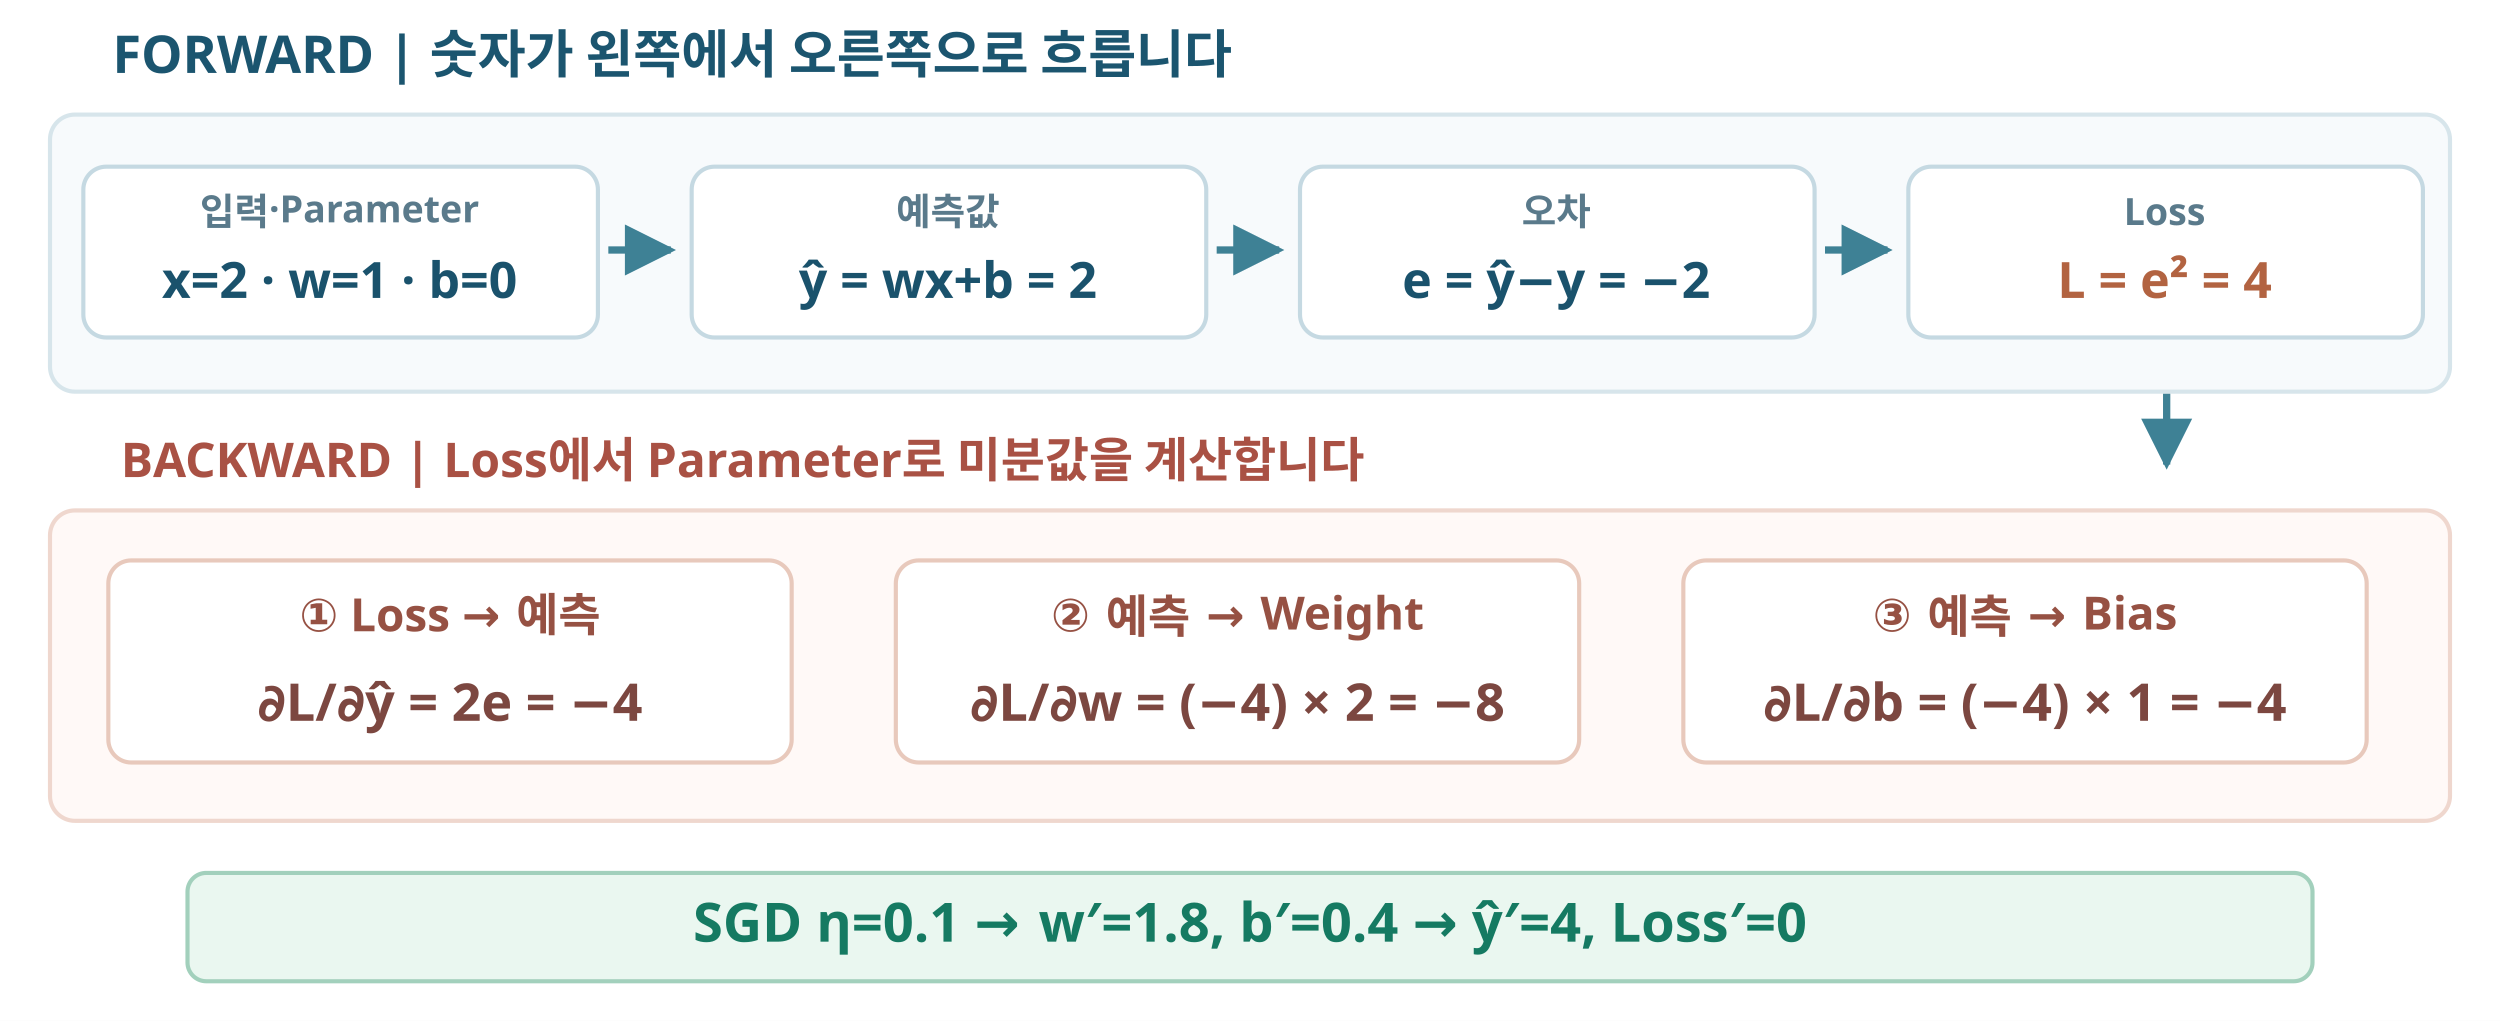
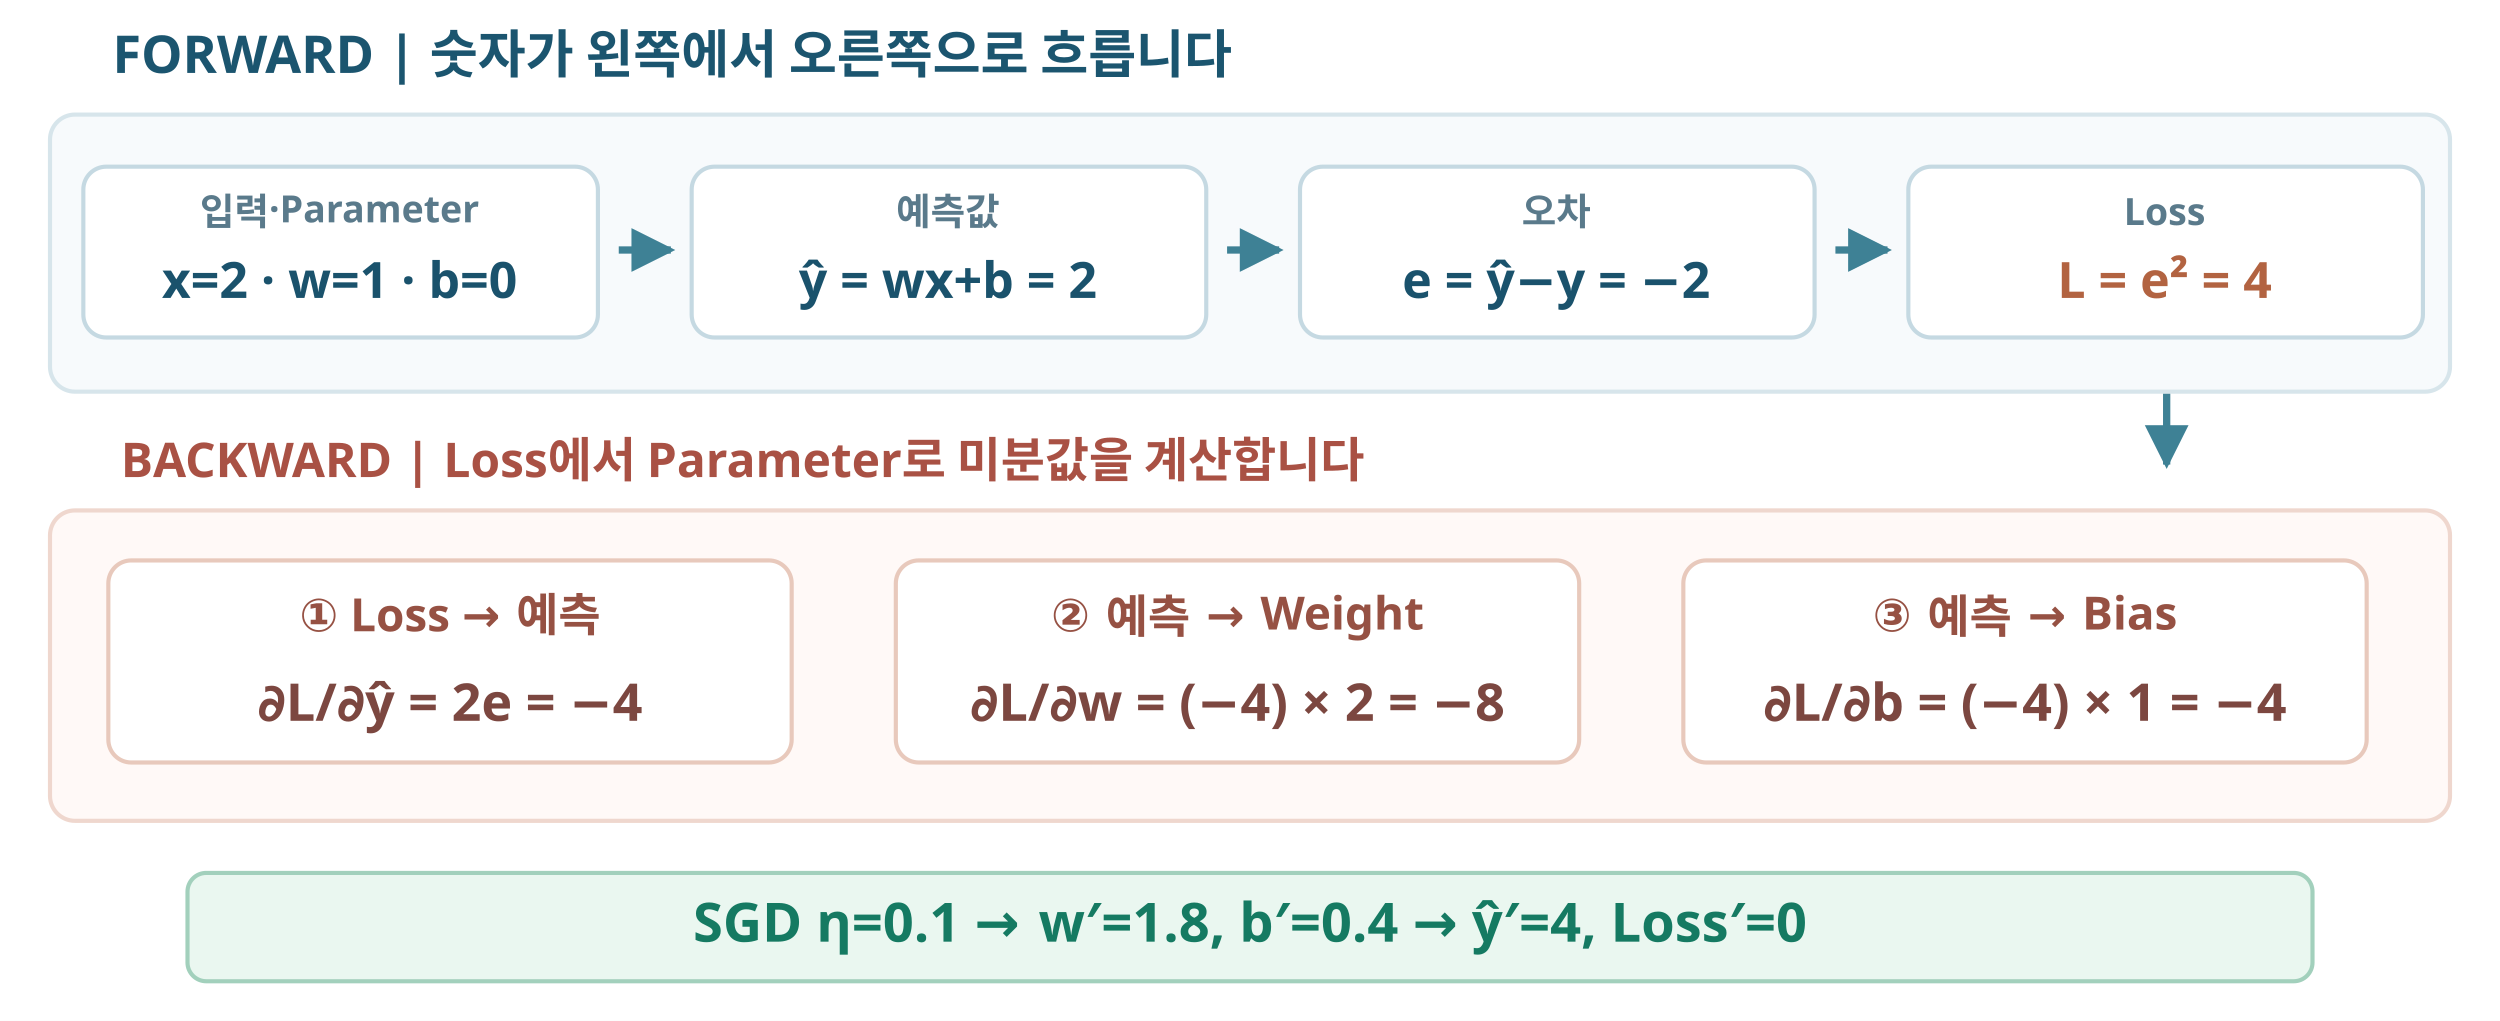
<svg xmlns="http://www.w3.org/2000/svg" width="1200" height="490" viewBox="0 0 1200 490" role="img" aria-label="Forward Backward 계산 그래프로 x 2 y 4 w 1 b 0 Loss 4와 Chain Rule gradients dw -8 db -4 및 SGD 후 loss 0">
  <defs>
-     <marker id="arrow" viewBox="0 0 10 10" markerWidth="7" markerHeight="7" refX="9" refY="5" orient="auto">
+     <marker id="arrow" viewBox="0 0 10 10" markerWidth="6" markerHeight="6" refX="9" refY="5" orient="auto">
      <path d="M0 0L10 5L0 10Z" fill="#3e8195" />
    </marker>
-     <marker id="greenArrow" viewBox="0 0 10 10" markerWidth="7" markerHeight="7" refX="9" refY="5" orient="auto">
+     <marker id="greenArrow" viewBox="0 0 10 10" markerWidth="6" markerHeight="6" refX="9" refY="5" orient="auto">
      <path d="M0 0L10 5L0 10Z" fill="#18846c" />
    </marker>
  </defs>
  <rect width="1200" height="490" fill="#fff" />
  <text x="54" y="35" text-anchor="start" font-family="Noto Sans KR,Malgun Gothic,sans-serif" font-size="25" font-weight="780" fill="#1b556f">FORWARD  |  숫자가 왼쪽에서 오른쪽으로 흐릅니다</text>
  <rect x="24" y="55" width="1152" height="133" rx="12" fill="#f7fafc" stroke="#d7e5eb" stroke-width="2" />
  <rect x="40" y="80" width="247" height="82" rx="11" fill="#fff" stroke="#c5d9e2" stroke-width="2" />
  <text x="163" y="108" text-anchor="middle" font-family="Noto Sans KR,Malgun Gothic,sans-serif" font-size="18" font-weight="650" fill="#5a7a8b">입력·Parameter</text>
  <text x="163" y="143" text-anchor="middle" font-family="Noto Sans KR,Malgun Gothic,sans-serif" font-size="24" font-weight="750" fill="#1a526c">x=2  ·  w=1  ·  b=0</text>
-   <path d="M292 120 L322 120" fill="none" stroke="#3e8195" stroke-width="3.5" marker-end="url(#arrow)" />
+   <path d="M297 120 L322 120" fill="none" stroke="#3e8195" stroke-width="3.5" marker-end="url(#arrow)" />
  <rect x="332" y="80" width="247" height="82" rx="11" fill="#fff" stroke="#c5d9e2" stroke-width="2" />
  <text x="455" y="108" text-anchor="middle" font-family="Noto Sans KR,Malgun Gothic,sans-serif" font-size="18" font-weight="650" fill="#5a7a8b">예측값</text>
  <text x="455" y="143" text-anchor="middle" font-family="Noto Sans KR,Malgun Gothic,sans-serif" font-size="24" font-weight="750" fill="#1a526c">ŷ = wx+b = 2</text>
-   <path d="M584 120 L614 120" fill="none" stroke="#3e8195" stroke-width="3.5" marker-end="url(#arrow)" />
+   <path d="M589 120 L614 120" fill="none" stroke="#3e8195" stroke-width="3.5" marker-end="url(#arrow)" />
  <rect x="624" y="80" width="247" height="82" rx="11" fill="#fff" stroke="#c5d9e2" stroke-width="2" />
  <text x="747" y="108" text-anchor="middle" font-family="Noto Sans KR,Malgun Gothic,sans-serif" font-size="18" font-weight="650" fill="#5a7a8b">오차</text>
  <text x="747" y="143" text-anchor="middle" font-family="Noto Sans KR,Malgun Gothic,sans-serif" font-size="24" font-weight="750" fill="#1a526c">e = ŷ−y = −2</text>
-   <path d="M876 120 L906 120" fill="none" stroke="#3e8195" stroke-width="3.5" marker-end="url(#arrow)" />
+   <path d="M881 120 L906 120" fill="none" stroke="#3e8195" stroke-width="3.5" marker-end="url(#arrow)" />
  <rect x="916" y="80" width="247" height="82" rx="11" fill="#fff" stroke="#c5d9e2" stroke-width="2" />
  <text x="1039" y="108" text-anchor="middle" font-family="Noto Sans KR,Malgun Gothic,sans-serif" font-size="18" font-weight="650" fill="#5a7a8b">Loss</text>
  <text x="1039" y="143" text-anchor="middle" font-family="Noto Sans KR,Malgun Gothic,sans-serif" font-size="24" font-weight="750" fill="#b26341">L = e² = 4</text>
  <path d="M1040 189 L1040 223" fill="none" stroke="#3e8195" stroke-width="3.5" marker-end="url(#arrow)" />
  <text x="58" y="229" text-anchor="start" font-family="Noto Sans KR,Malgun Gothic,sans-serif" font-size="23" font-weight="750" fill="#a95144">BACKWARD  |  Loss에서 Parameter로 미분값을 계산합니다</text>
  <rect x="24" y="245" width="1152" height="149" rx="12" fill="#fff9f7" stroke="#efd7ce" stroke-width="2" />
  <rect x="52" y="269" width="328" height="97" rx="11" fill="#fff" stroke="#e8c9bc" stroke-width="2" />
  <text x="216" y="303" text-anchor="middle" font-family="Noto Sans KR,Malgun Gothic,sans-serif" font-size="22" font-weight="710" fill="#965143">① Loss → 예측</text>
  <text x="216" y="346" text-anchor="middle" font-family="Noto Sans KR,Malgun Gothic,sans-serif" font-size="25" font-weight="780" fill="#7c4740">∂L/∂ŷ = 2e = −4</text>
  <rect x="430" y="269" width="328" height="97" rx="11" fill="#fff" stroke="#e8c9bc" stroke-width="2" />
  <text x="594" y="303" text-anchor="middle" font-family="Noto Sans KR,Malgun Gothic,sans-serif" font-size="22" font-weight="710" fill="#965143">② 예측 → Weight</text>
  <text x="594" y="346" text-anchor="middle" font-family="Noto Sans KR,Malgun Gothic,sans-serif" font-size="25" font-weight="780" fill="#7c4740">∂L/∂w = (−4) × 2 = −8</text>
  <rect x="808" y="269" width="328" height="97" rx="11" fill="#fff" stroke="#e8c9bc" stroke-width="2" />
  <text x="972" y="303" text-anchor="middle" font-family="Noto Sans KR,Malgun Gothic,sans-serif" font-size="22" font-weight="710" fill="#965143">③ 예측 → Bias</text>
  <text x="972" y="346" text-anchor="middle" font-family="Noto Sans KR,Malgun Gothic,sans-serif" font-size="25" font-weight="780" fill="#7c4740">∂L/∂b = (−4) × 1 = −4</text>
  <rect x="90" y="419" width="1020" height="52" rx="9" fill="#eaf7f0" stroke="#a2d0bc" stroke-width="2" />
  <text x="600" y="452" text-anchor="middle" font-family="Noto Sans KR,Malgun Gothic,sans-serif" font-size="26" font-weight="790" fill="#157a62">SGD η=0.1  →  w′=1.8, b′=0.4  →  ŷ′=4, Loss′=0</text>
</svg>
